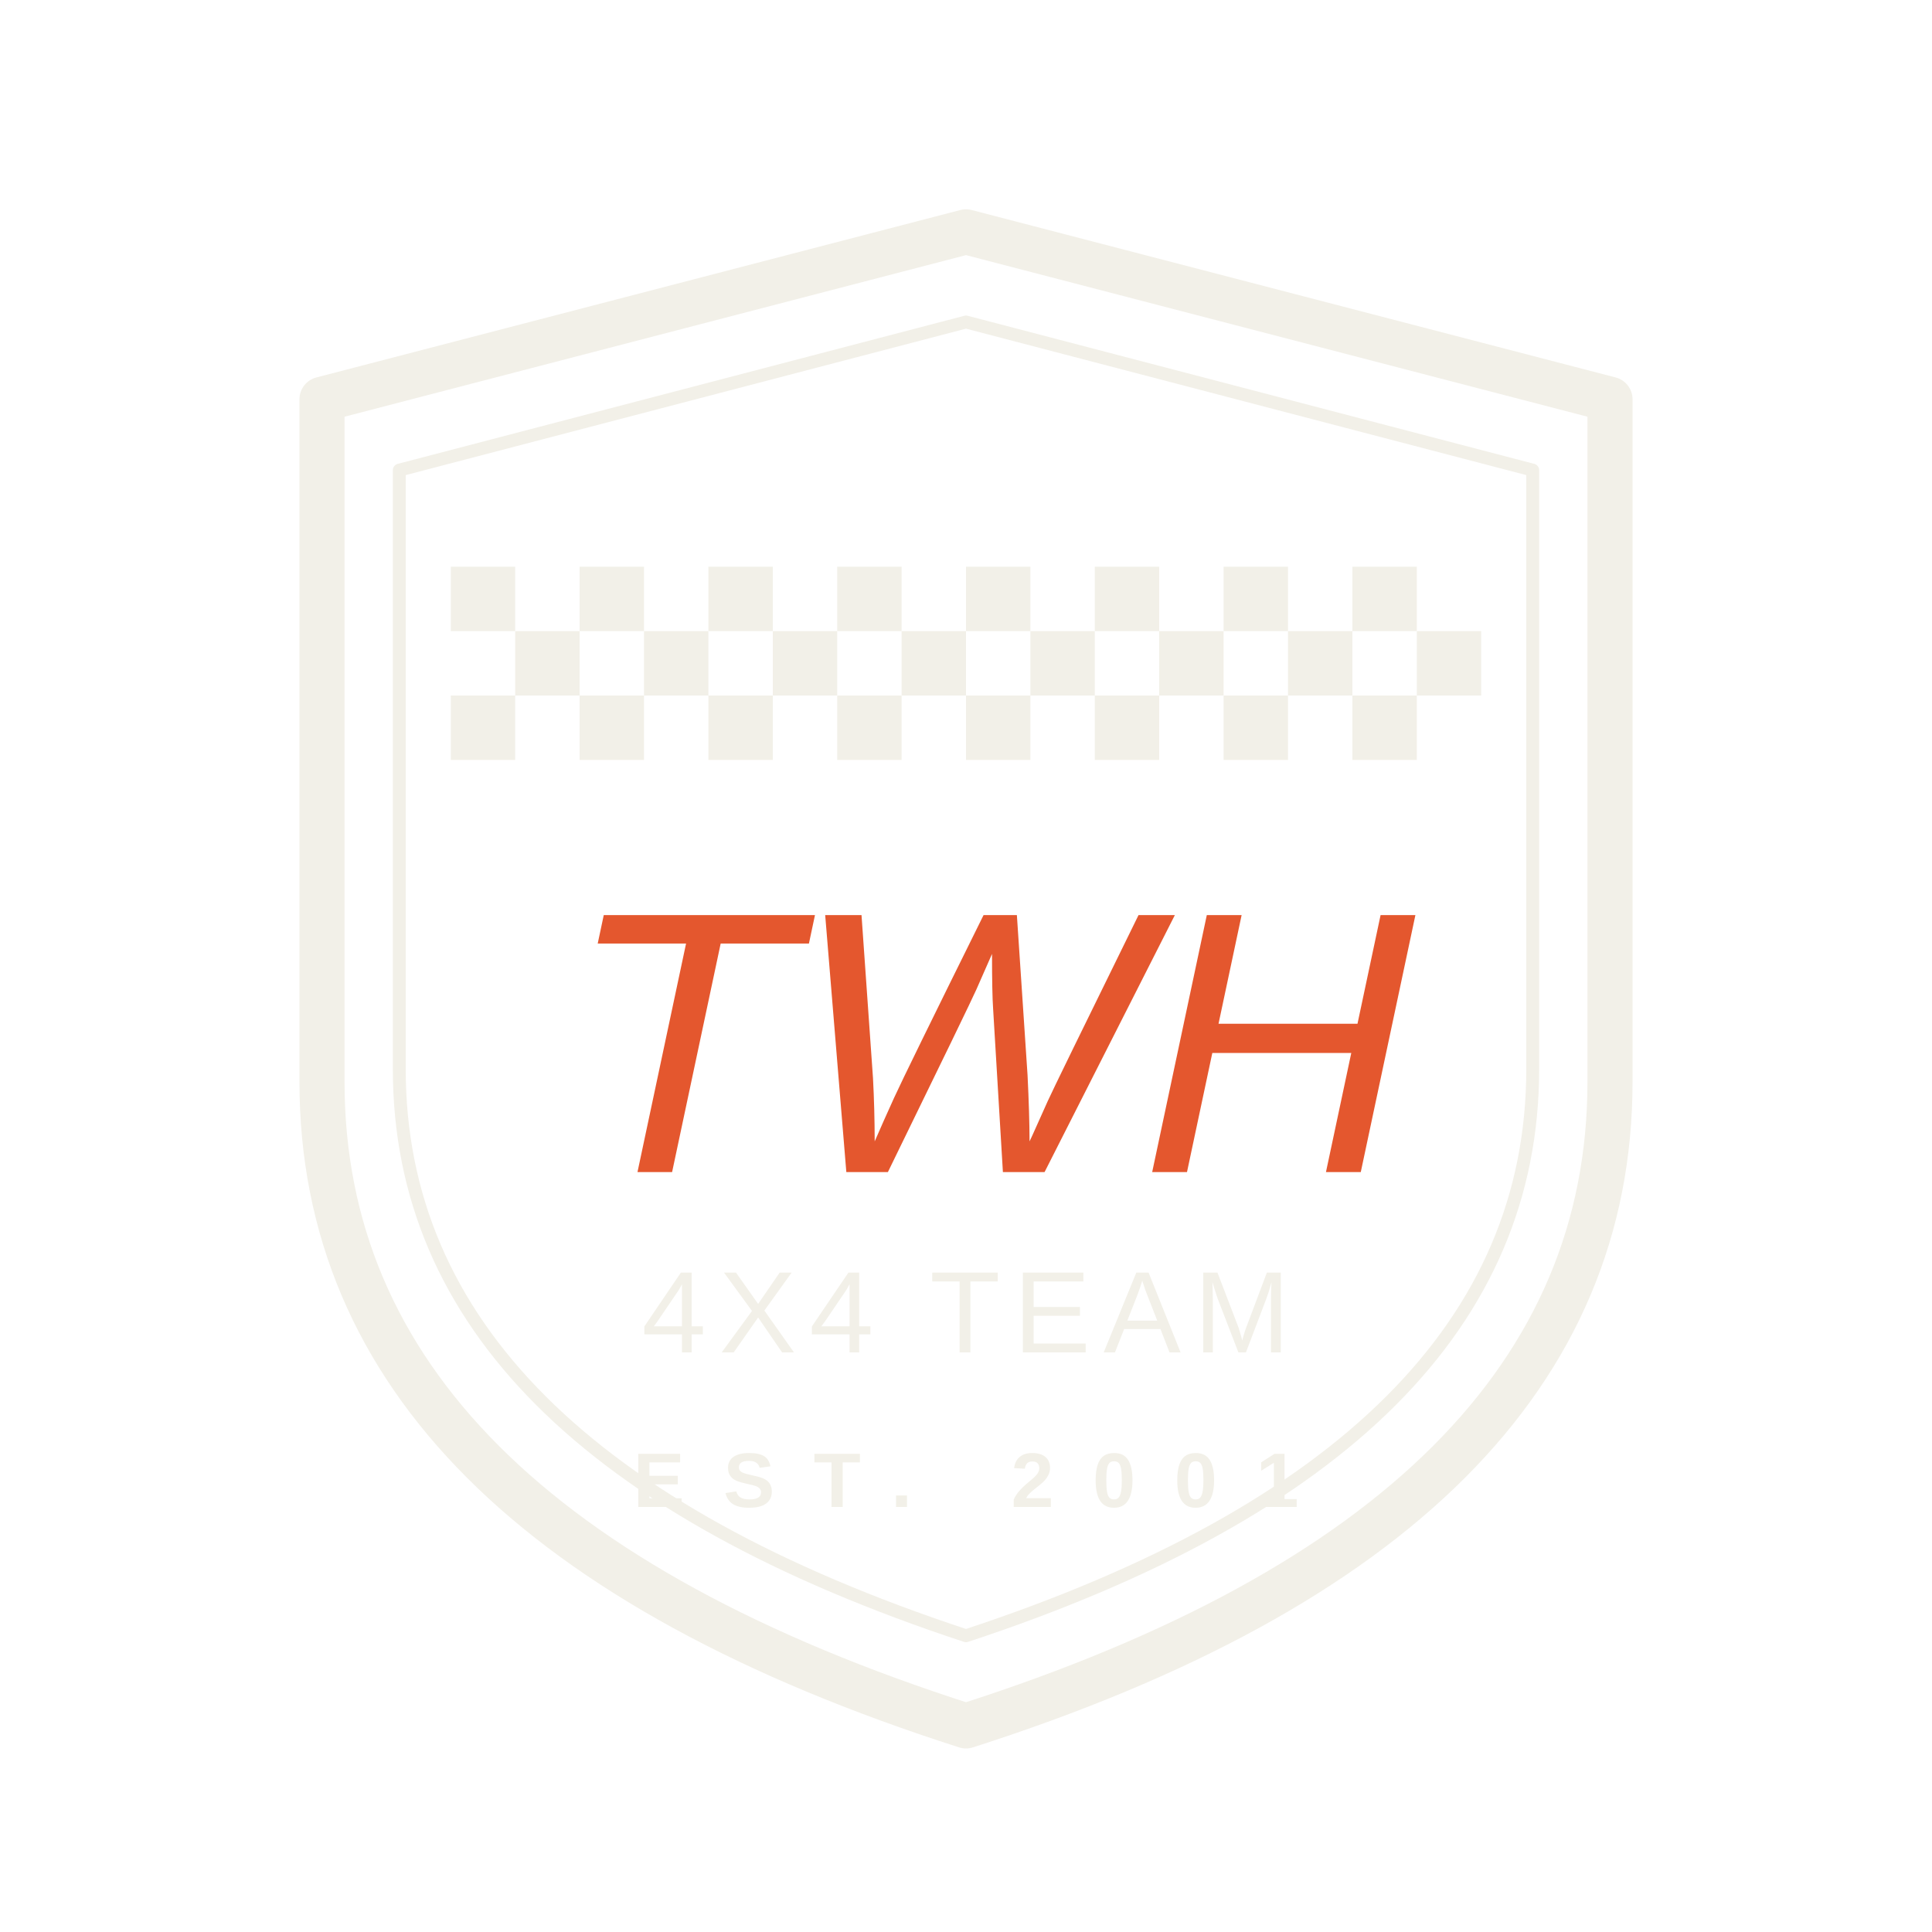
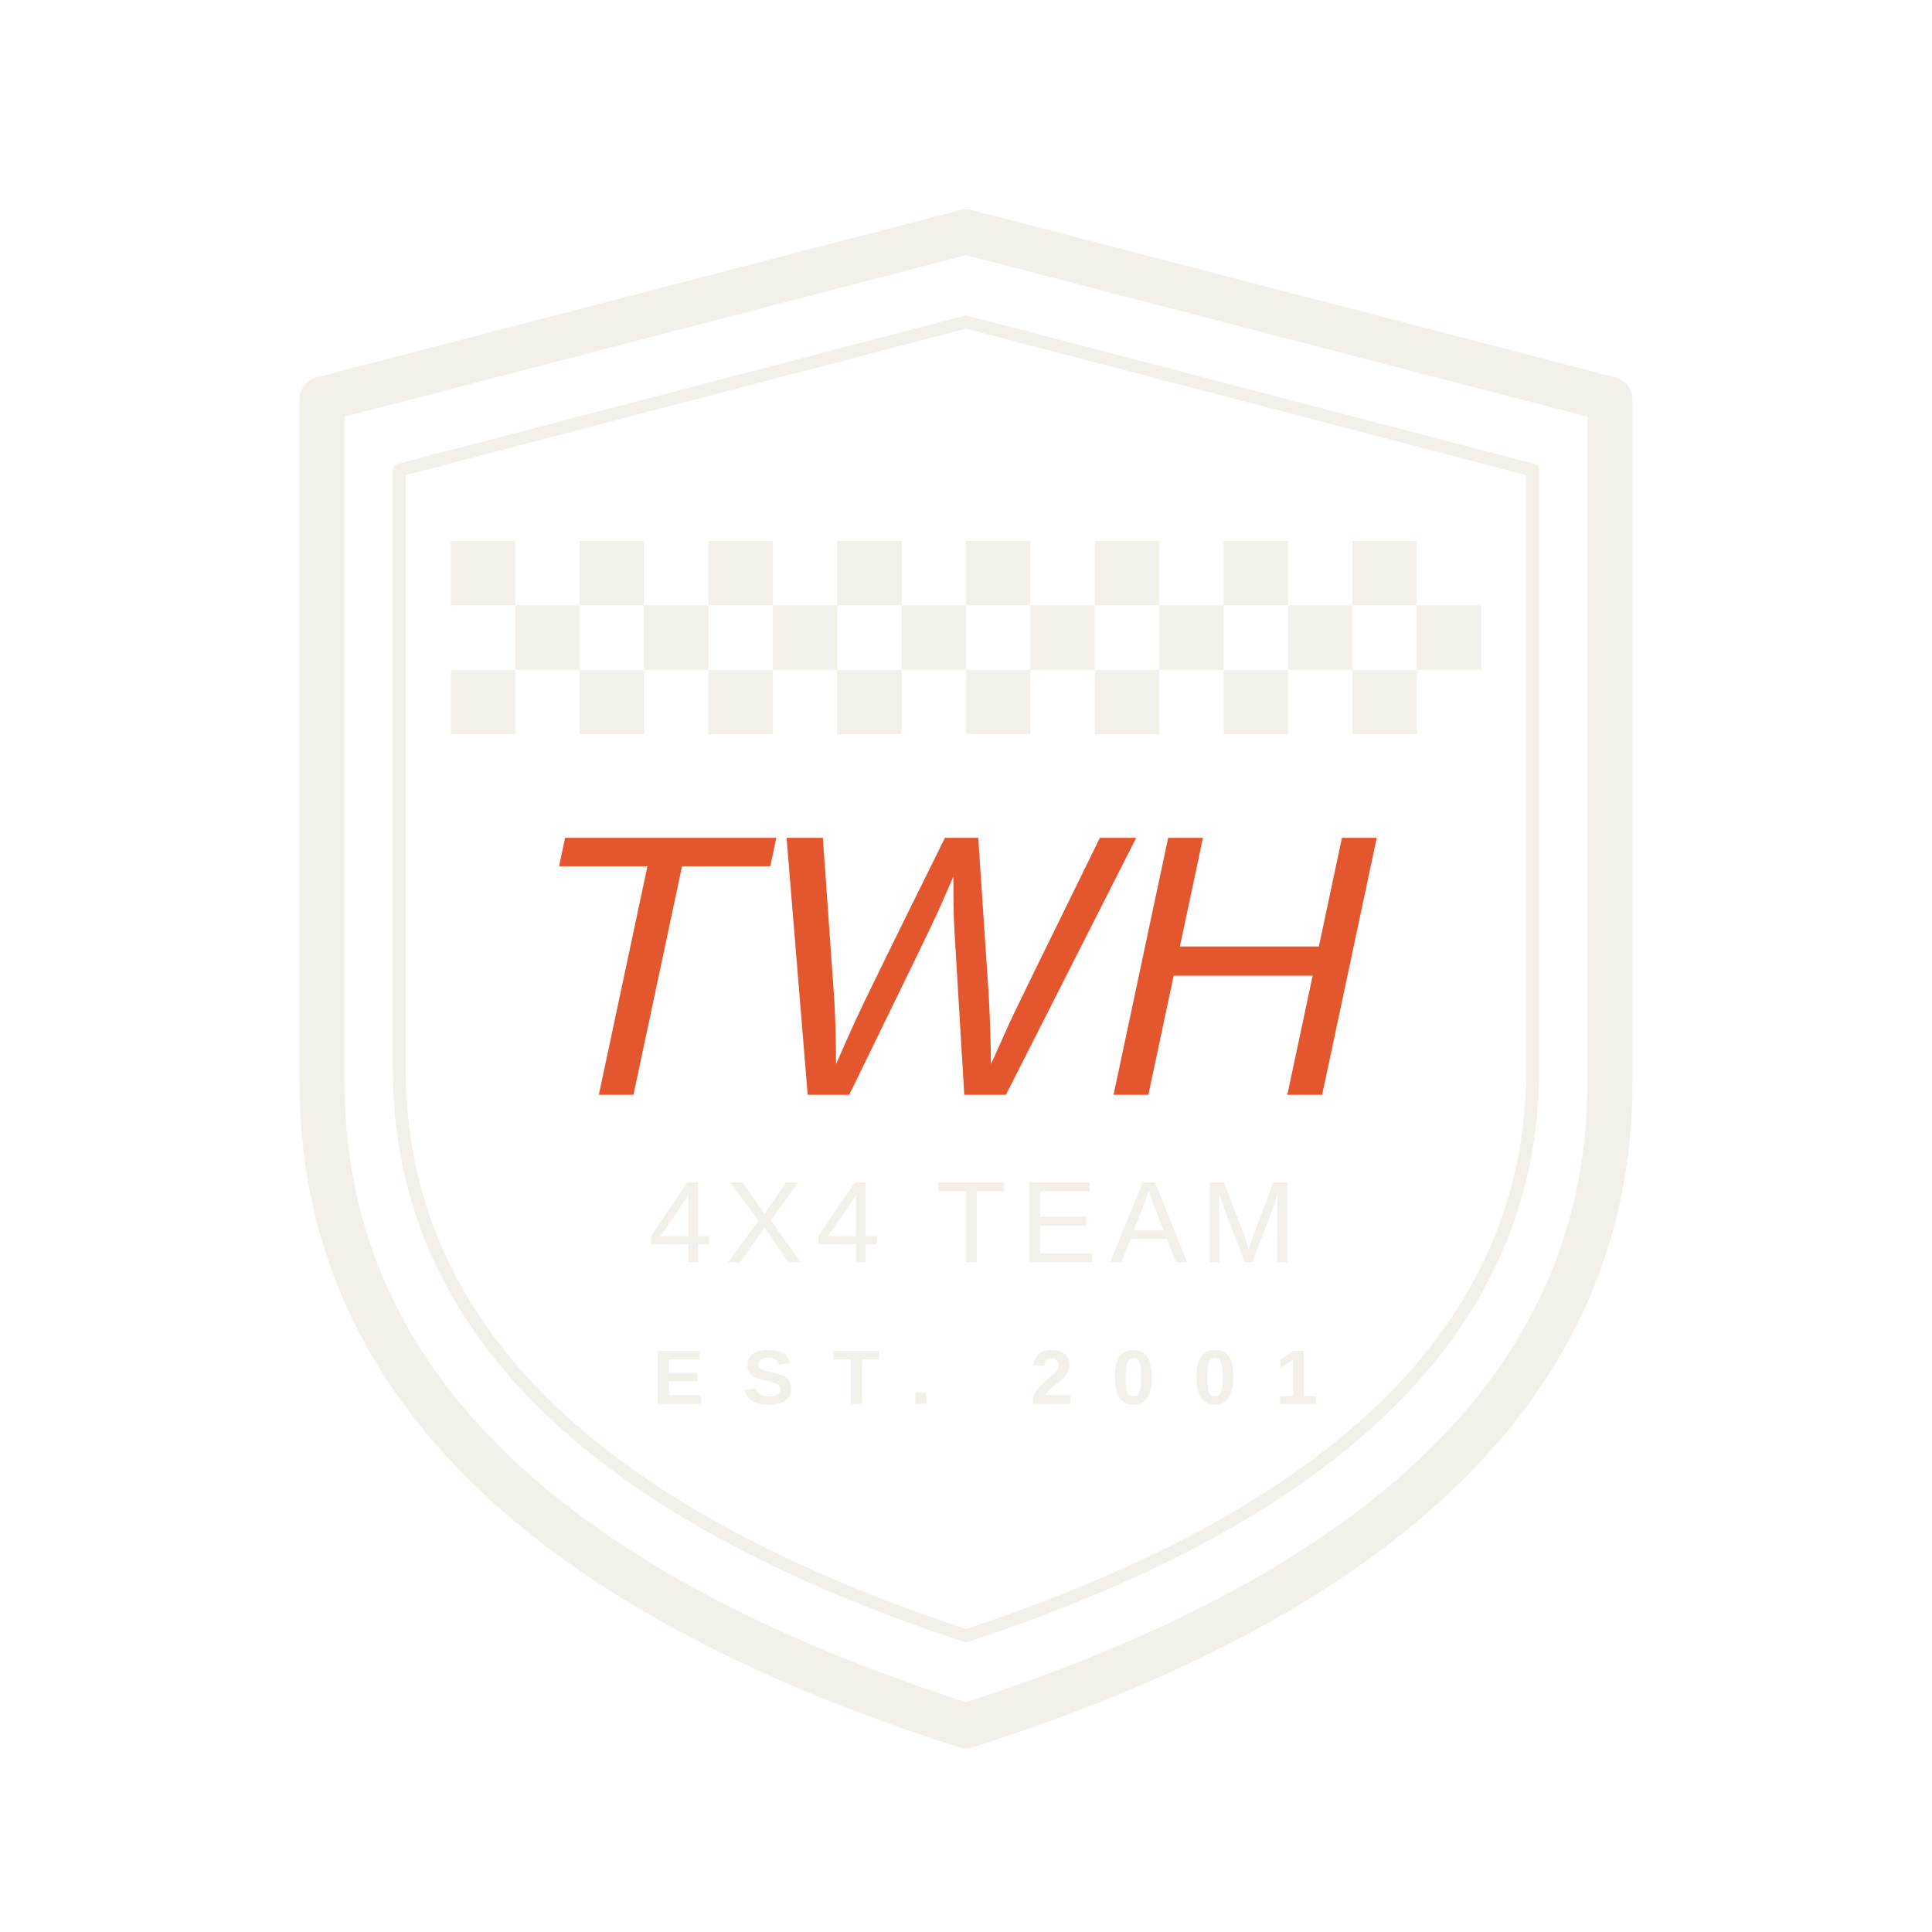
<svg xmlns="http://www.w3.org/2000/svg" width="1000" height="1000" viewBox="0 0 300 300">
  <path d="M150 36 L250 62 L250 168 Q250 236 150 268 Q50 236 50 168 L50 62 Z" fill="none" stroke="#F2F0E8" stroke-width="7" stroke-linejoin="round" />
  <path d="M150 50 L238 73 L238 166 Q238 225 150 254 Q62 225 62 166 L62 73 Z" fill="none" stroke="#F2F0E8" stroke-width="2" stroke-linejoin="round" />
-   <rect x="70" y="88" width="10" height="10" fill="#F2F0E8" />
-   <rect x="90" y="88" width="10" height="10" fill="#F2F0E8" />
-   <rect x="110" y="88" width="10" height="10" fill="#F2F0E8" />
-   <rect x="130" y="88" width="10" height="10" fill="#F2F0E8" />
-   <rect x="150" y="88" width="10" height="10" fill="#F2F0E8" />
-   <rect x="170" y="88" width="10" height="10" fill="#F2F0E8" />
-   <rect x="190" y="88" width="10" height="10" fill="#F2F0E8" />
-   <rect x="210" y="88" width="10" height="10" fill="#F2F0E8" />
-   <rect x="80" y="98" width="10" height="10" fill="#F2F0E8" />
-   <rect x="100" y="98" width="10" height="10" fill="#F2F0E8" />
-   <rect x="120" y="98" width="10" height="10" fill="#F2F0E8" />
-   <rect x="140" y="98" width="10" height="10" fill="#F2F0E8" />
-   <rect x="160" y="98" width="10" height="10" fill="#F2F0E8" />
-   <rect x="180" y="98" width="10" height="10" fill="#F2F0E8" />
-   <rect x="200" y="98" width="10" height="10" fill="#F2F0E8" />
-   <rect x="220" y="98" width="10" height="10" fill="#F2F0E8" />
-   <rect x="70" y="108" width="10" height="10" fill="#F2F0E8" />
-   <rect x="90" y="108" width="10" height="10" fill="#F2F0E8" />
-   <rect x="110" y="108" width="10" height="10" fill="#F2F0E8" />
-   <rect x="130" y="108" width="10" height="10" fill="#F2F0E8" />
-   <rect x="150" y="108" width="10" height="10" fill="#F2F0E8" />
-   <rect x="170" y="108" width="10" height="10" fill="#F2F0E8" />
-   <rect x="190" y="108" width="10" height="10" fill="#F2F0E8" />
-   <rect x="210" y="108" width="10" height="10" fill="#F2F0E8" />
-   <g transform="translate(150 182) skewX(-12)">
+   <rect x="70" y="84" width="10" height="10" fill="#F2F0E8" />
+   <rect x="90" y="84" width="10" height="10" fill="#F2F0E8" />
+   <rect x="110" y="84" width="10" height="10" fill="#F2F0E8" />
+   <rect x="130" y="84" width="10" height="10" fill="#F2F0E8" />
+   <rect x="150" y="84" width="10" height="10" fill="#F2F0E8" />
+   <rect x="170" y="84" width="10" height="10" fill="#F2F0E8" />
+   <rect x="190" y="84" width="10" height="10" fill="#F2F0E8" />
+   <rect x="210" y="84" width="10" height="10" fill="#F2F0E8" />
+   <rect x="80" y="94" width="10" height="10" fill="#F2F0E8" />
+   <rect x="100" y="94" width="10" height="10" fill="#F2F0E8" />
+   <rect x="120" y="94" width="10" height="10" fill="#F2F0E8" />
+   <rect x="140" y="94" width="10" height="10" fill="#F2F0E8" />
+   <rect x="160" y="94" width="10" height="10" fill="#F2F0E8" />
+   <rect x="180" y="94" width="10" height="10" fill="#F2F0E8" />
+   <rect x="200" y="94" width="10" height="10" fill="#F2F0E8" />
+   <rect x="220" y="94" width="10" height="10" fill="#F2F0E8" />
+   <rect x="70" y="104" width="10" height="10" fill="#F2F0E8" />
+   <rect x="90" y="104" width="10" height="10" fill="#F2F0E8" />
+   <rect x="110" y="104" width="10" height="10" fill="#F2F0E8" />
+   <rect x="130" y="104" width="10" height="10" fill="#F2F0E8" />
+   <rect x="150" y="104" width="10" height="10" fill="#F2F0E8" />
+   <rect x="170" y="104" width="10" height="10" fill="#F2F0E8" />
+   <rect x="190" y="104" width="10" height="10" fill="#F2F0E8" />
+   <rect x="210" y="104" width="10" height="10" fill="#F2F0E8" />
+   <g transform="translate(144 170) skewX(-12)">
    <text x="0" y="0" font-family="'Arial Black', 'Segoe UI Black', Arial, sans-serif" font-size="58" fill="#E4572E" text-anchor="middle">TWH</text>
  </g>
-   <text x="150" y="210" font-family="'Arial Black', 'Segoe UI Black', Arial, sans-serif" font-size="18" fill="#F2F0E8" text-anchor="middle" letter-spacing="2">4X4 TEAM</text>
-   <text x="150" y="234" font-family="Bahnschrift, 'Arial Narrow', Arial, sans-serif" font-size="12" fill="#F2F0E8" text-anchor="middle" font-weight="700" style="font-stretch:condensed" letter-spacing="6">EST. 2001</text>
+   <text x="151" y="196" font-family="'Arial Black', 'Segoe UI Black', Arial, sans-serif" font-size="18" fill="#F2F0E8" text-anchor="middle" letter-spacing="2">4X4 TEAM</text>
+   <text x="153" y="218" font-family="Bahnschrift, 'Arial Narrow', Arial, sans-serif" font-size="12" fill="#F2F0E8" text-anchor="middle" font-weight="700" style="font-stretch:condensed" letter-spacing="6">EST. 2001</text>
</svg>
